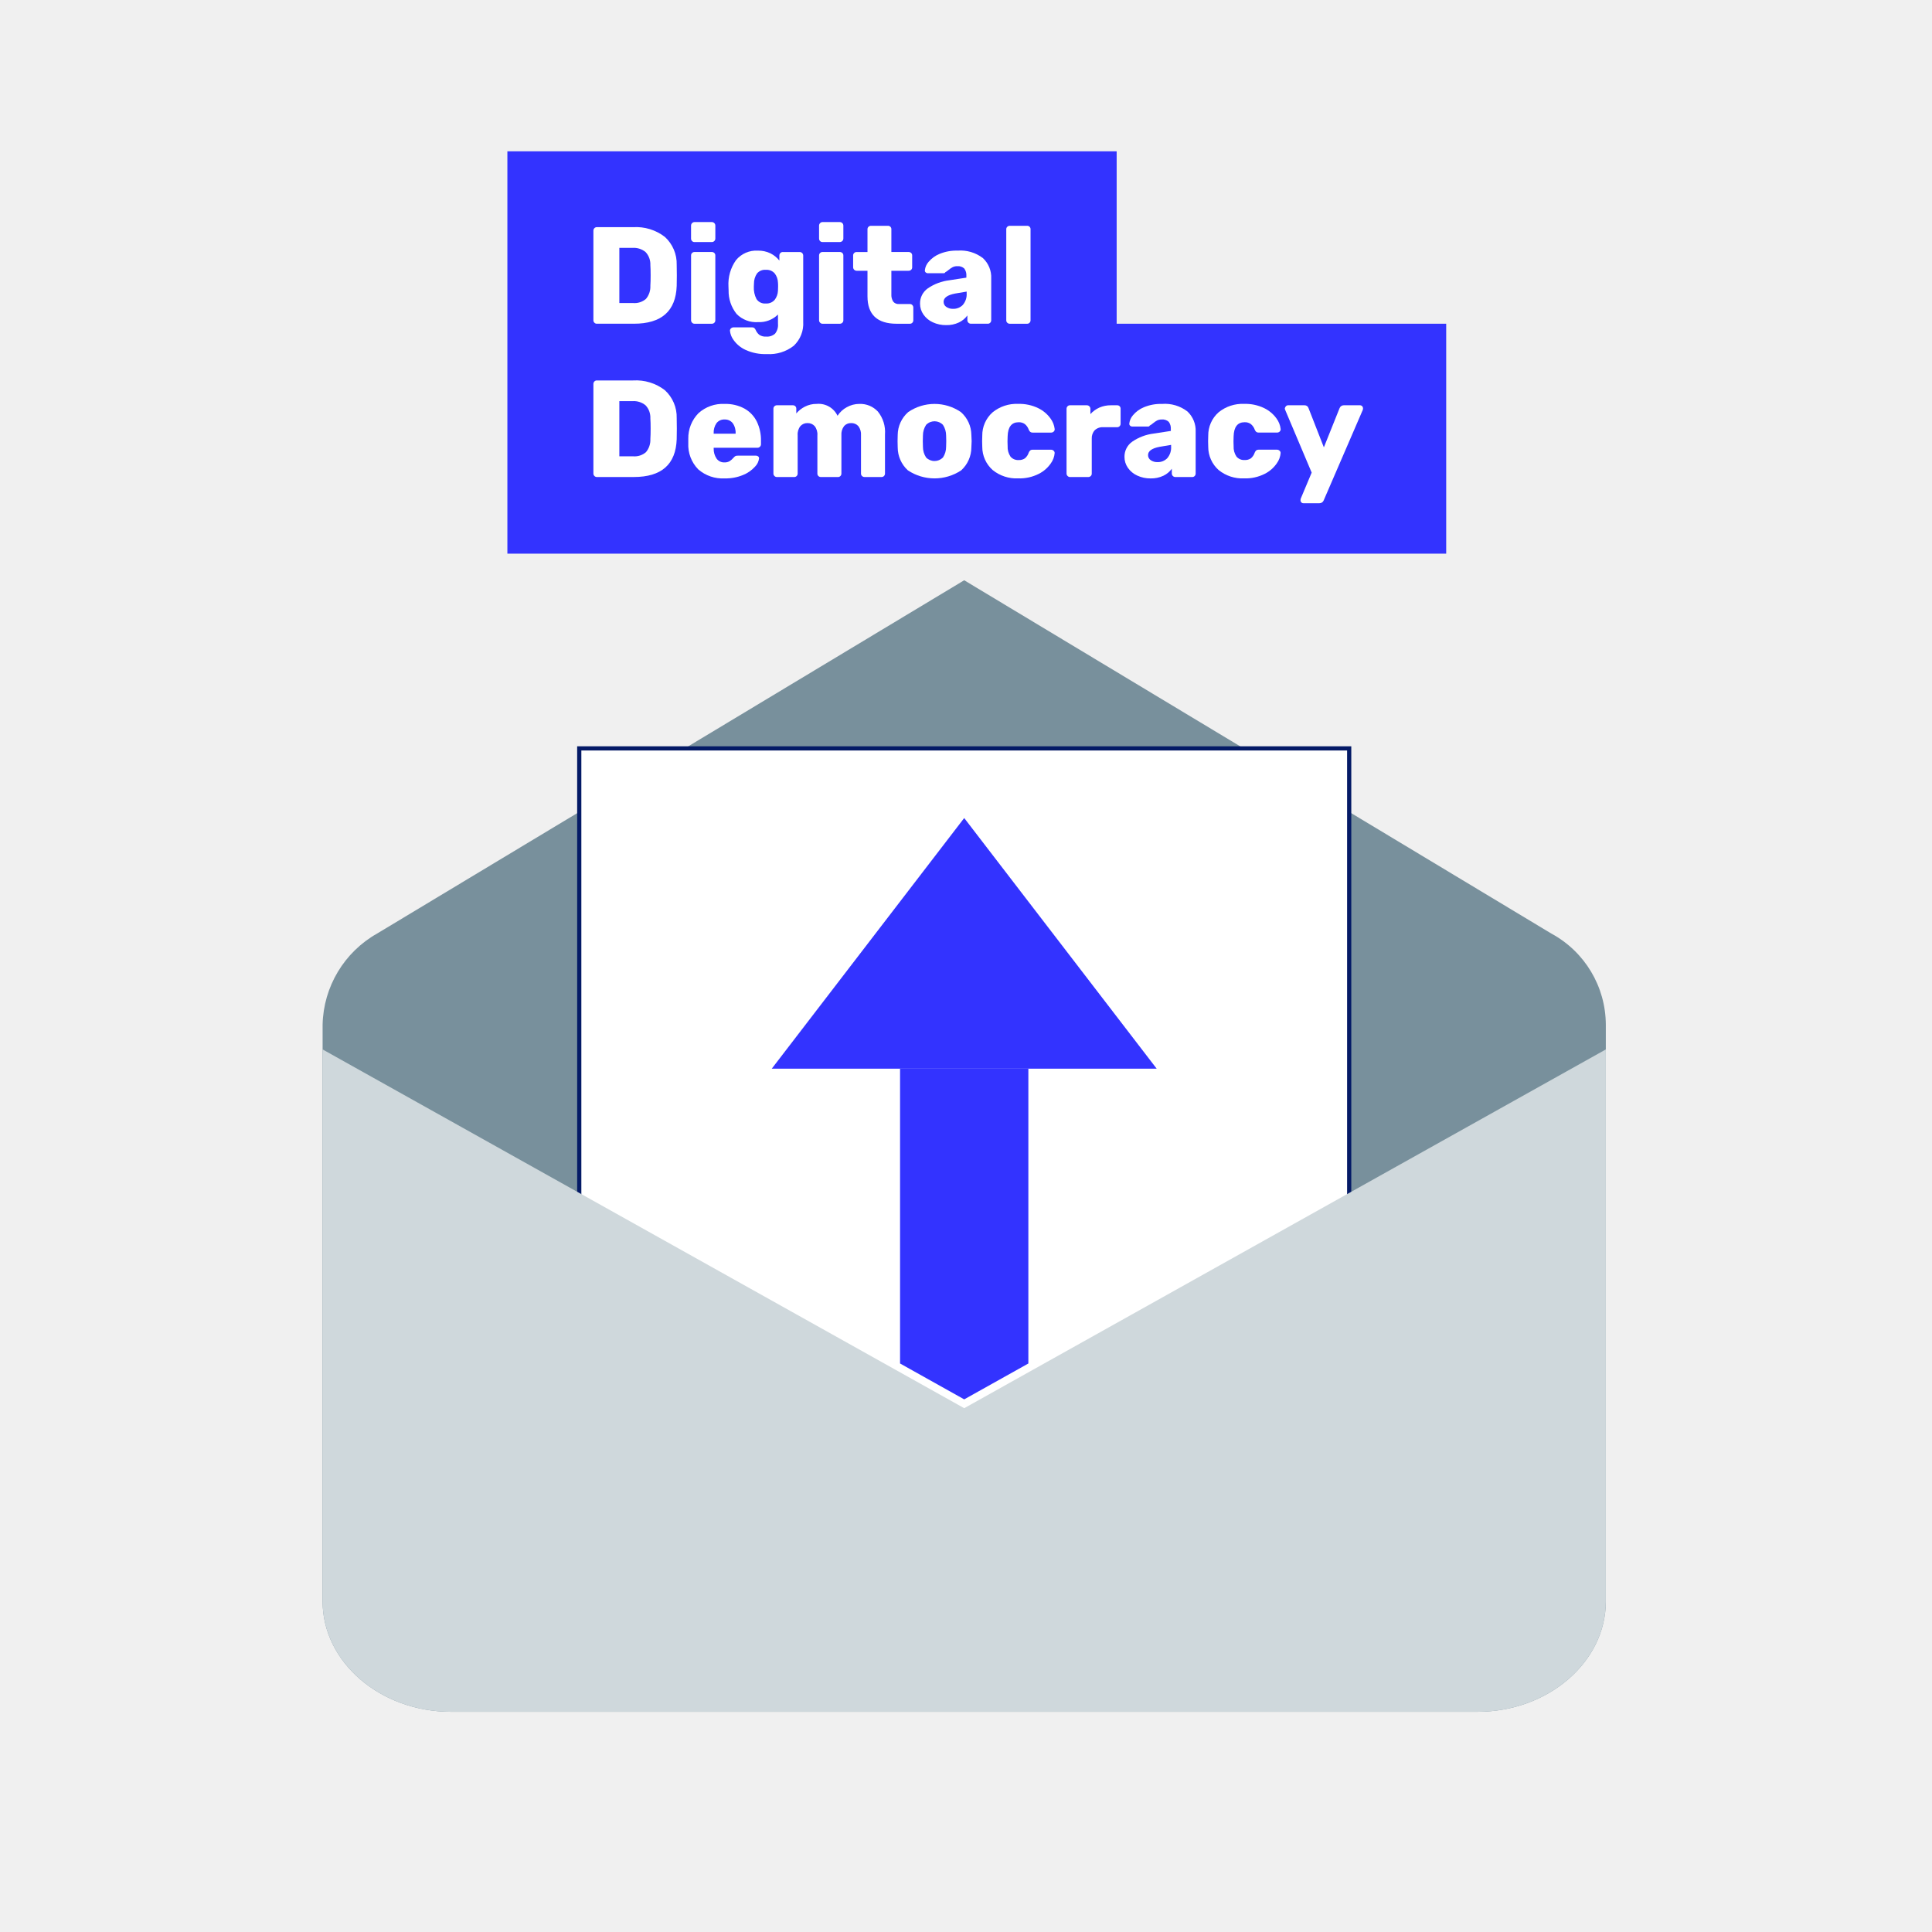
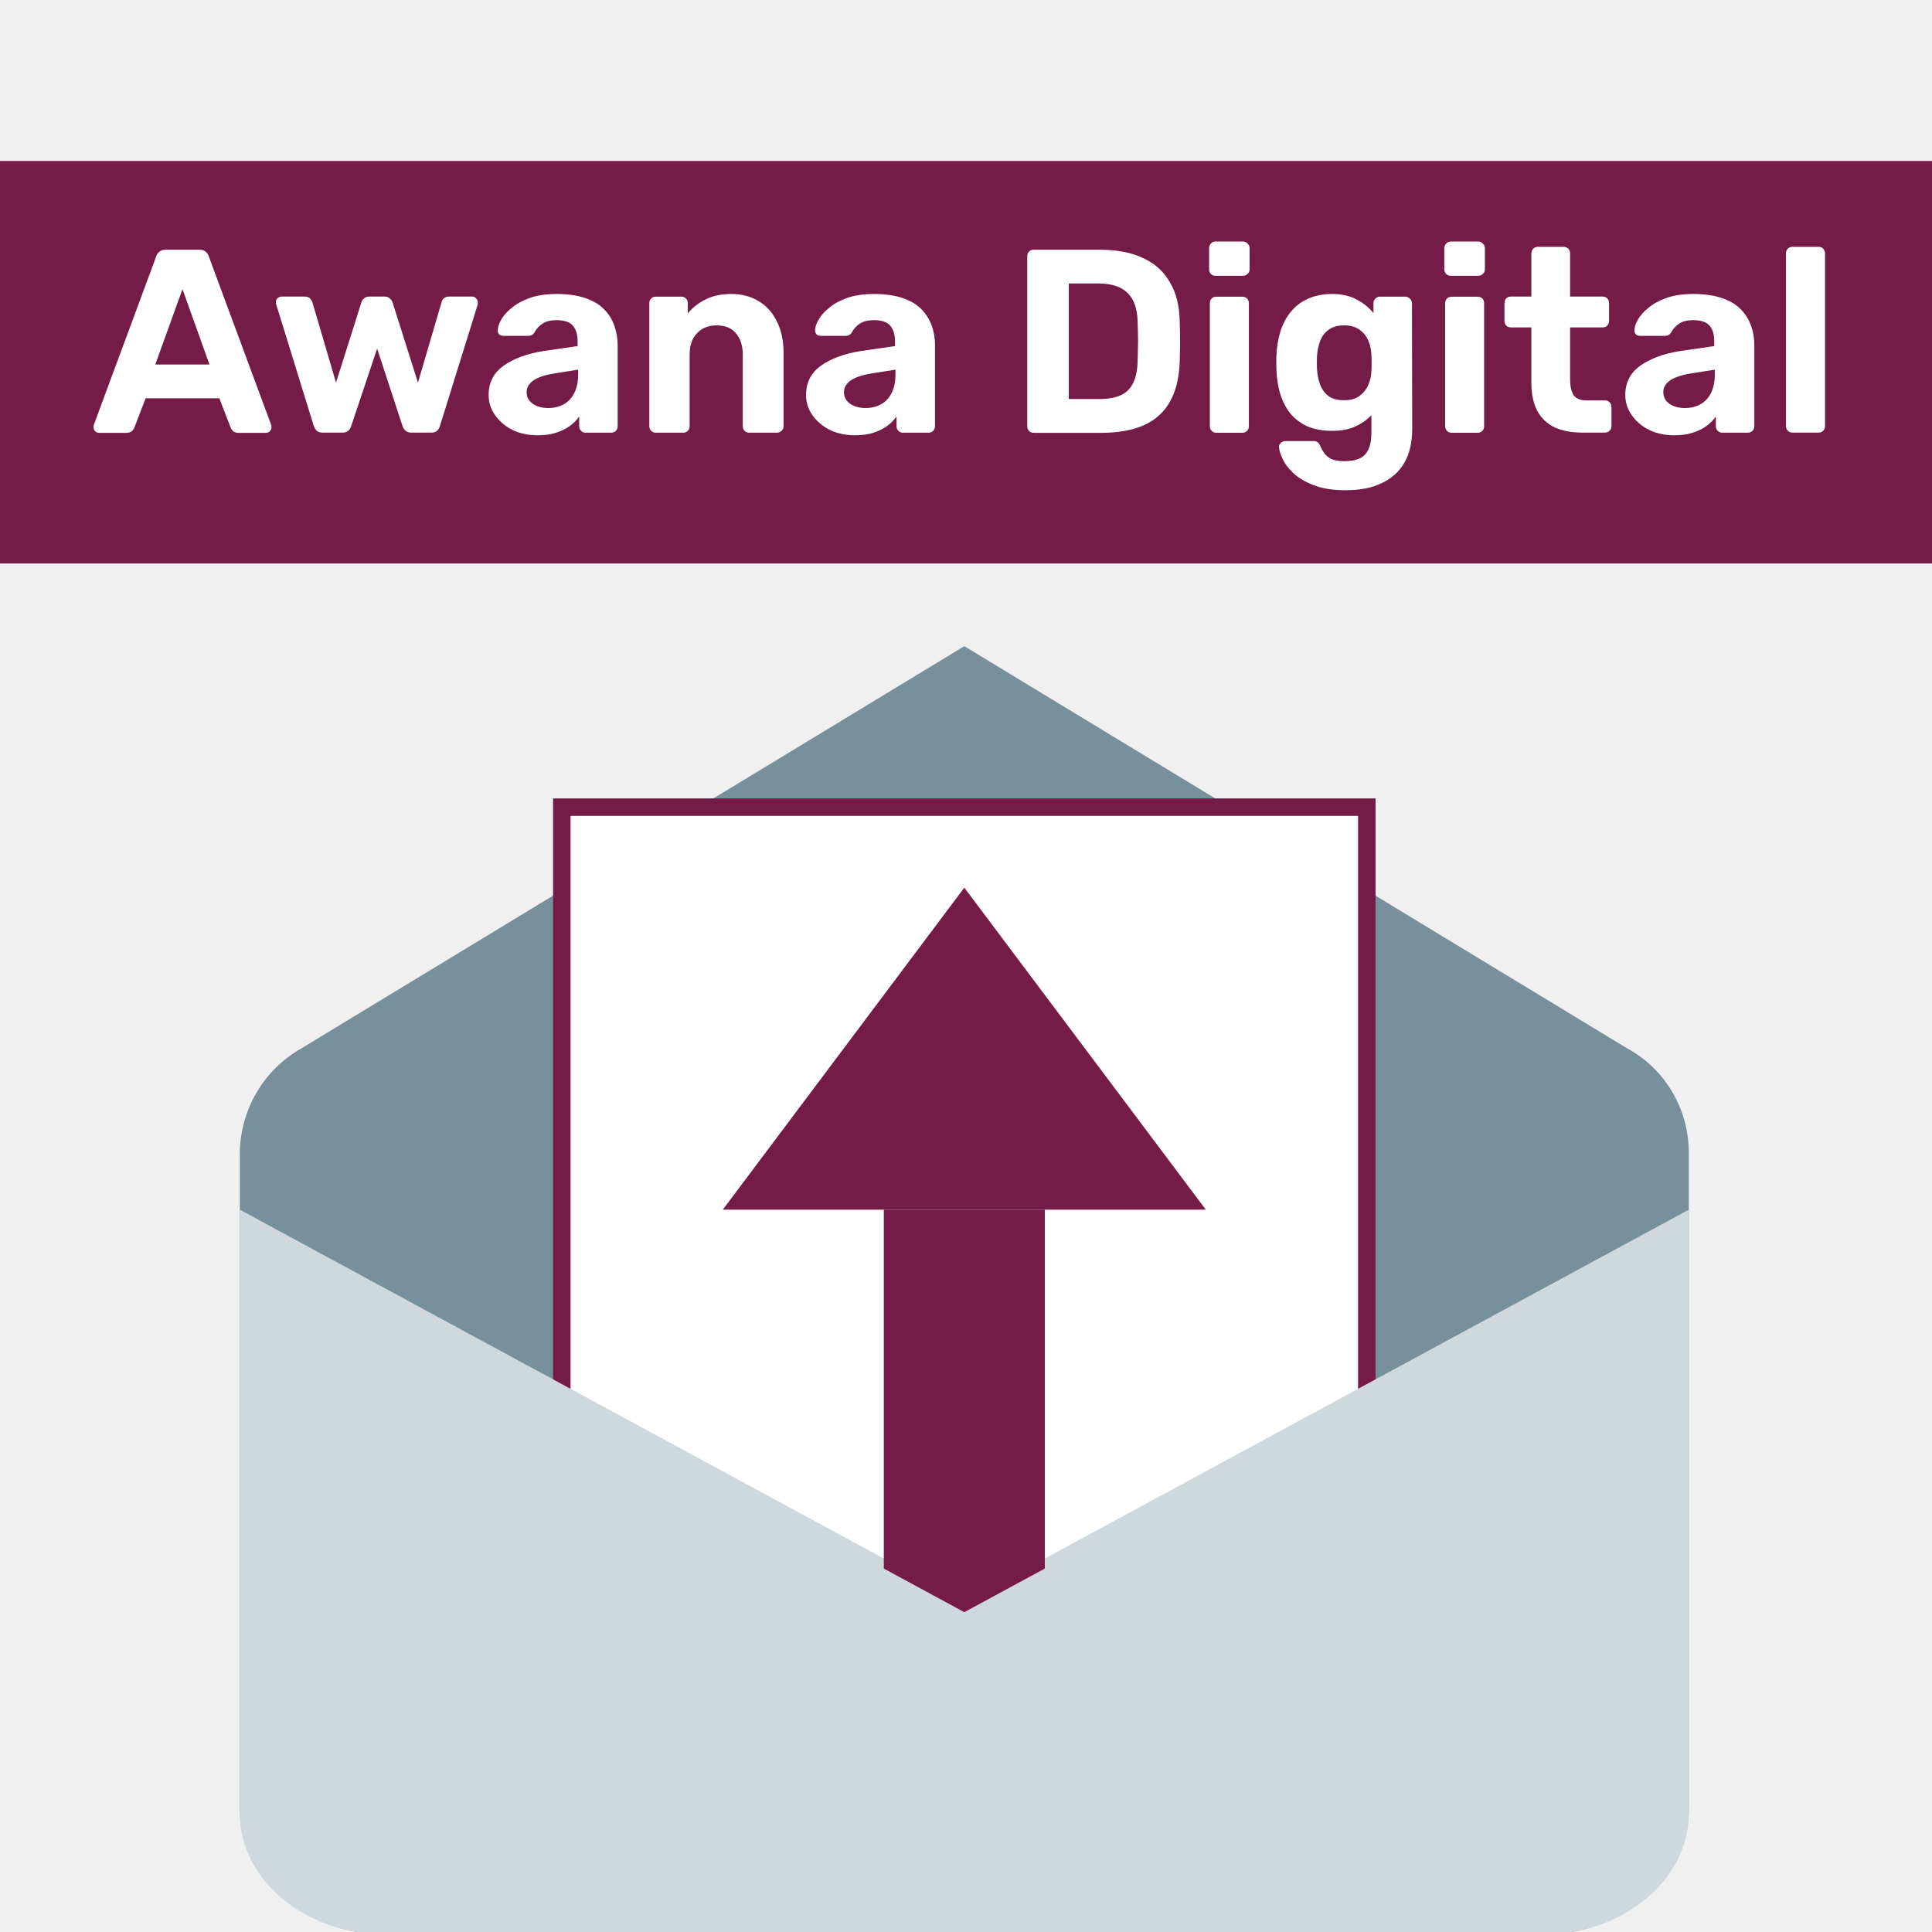
- <svg xmlns="http://www.w3.org/2000/svg" id="icons" width="100" height="100" viewBox="0 0 100 100">
-   <path d="M76.475,88.602H23.34c-3.653,0-6.642-2.571-6.642-5.714V53.033a5.557,5.557,0,0,1,2.823-4.714L49.907,30.034,80.294,48.319a5.386,5.386,0,0,1,2.823,4.714v29.855C83.117,86.03,80.128,88.602,76.475,88.602Z" fill="#78909c" />
-   <path d="M29.982,38.737H69.834V77.174H29.982Z" fill="#fff" stroke="#041a66" stroke-miterlimit="10" stroke-width="0.217" />
-   <path d="M49.907,42.341,39.945,55.316h19.926Z" fill="#33f" />
-   <path d="M76.475,88.602H23.34c-3.653,0-6.642-2.571-6.642-5.714V54.318l33.21,18.57,33.21-18.57V82.888C83.117,86.03,80.128,88.602,76.475,88.602Z" fill="#cfd8dc" />
-   <path d="M49.907,72.431l3.321-1.857V55.316H46.587V70.574Z" fill="#33f" />
-   <polygon points="57.798 16.756 57.798 7.832 26.262 7.832 26.262 16.756 26.262 17.749 26.262 28.657 74.855 28.657 74.855 16.756 57.798 16.756" fill="#33f" />
-   <path d="M30.767,16.704a.172.172,0,0,1-.053-.125V11.944a.185.185,0,0,1,.05-.132.168.168,0,0,1,.128-.054H32.77a2.443,2.443,0,0,1,1.642.503,1.883,1.883,0,0,1,.614,1.446q.007.207.007.55t-.007.543q-.071,1.957-2.221,1.956H30.892A.171.171,0,0,1,30.767,16.704Zm2.003-1.018a.905.905,0,0,0,.664-.214.984.984,0,0,0,.229-.685q.014-.207.014-.536t-.014-.528a.929.929,0,0,0-.246-.675.962.962,0,0,0-.682-.218h-.678v2.856Z" fill="#fff" />
-   <path d="M35.819,12.476a.186.186,0,0,1-.05-.132V11.68a.18.18,0,0,1,.053-.132.172.172,0,0,1,.125-.054H36.84a.183.183,0,0,1,.186.18v.67a.182.182,0,0,1-.179.185h-.899A.168.168,0,0,1,35.819,12.476Zm.004,4.227a.172.172,0,0,1-.053-.125V13.222a.168.168,0,0,1,.053-.129.178.178,0,0,1,.125-.05H36.84a.186.186,0,0,1,.132.05.168.168,0,0,1,.053.129v3.356a.168.168,0,0,1-.053.129.186.186,0,0,1-.132.05h-.892a.172.172,0,0,1-.125-.053Z" fill="#fff" />
-   <path d="M38.582,18.107a1.554,1.554,0,0,1-.614-.51.959.959,0,0,1-.186-.482.156.156,0,0,1,.057-.121.19.19,0,0,1,.129-.05h.957a.187.187,0,0,1,.114.032.283.283,0,0,1,.079.111.641.641,0,0,0,.186.246.58.58,0,0,0,.357.089.612.612,0,0,0,.457-.153.715.715,0,0,0,.15-.511v-.478a1.37,1.37,0,0,1-1.035.393,1.419,1.419,0,0,1-1.103-.418,1.895,1.895,0,0,1-.418-1.232l-.007-.193a2.146,2.146,0,0,1,.389-1.364,1.363,1.363,0,0,1,1.139-.493,1.42,1.42,0,0,1,.643.139,1.352,1.352,0,0,1,.464.375v-.257a.187.187,0,0,1,.05-.132.168.168,0,0,1,.128-.054h.871a.183.183,0,0,1,.185.18V16.65a1.567,1.567,0,0,1-.492,1.249,2.044,2.044,0,0,1-1.385.428A2.43,2.43,0,0,1,38.582,18.107Zm1.514-2.585a.828.828,0,0,0,.171-.471,1.962,1.962,0,0,0,.007-.214,1.846,1.846,0,0,0-.007-.214.82.82,0,0,0-.171-.475.558.558,0,0,0-.457-.182.535.535,0,0,0-.457.189.923.923,0,0,0-.157.525l-.007.157a1.267,1.267,0,0,0,.136.639.514.514,0,0,0,.485.232A.552.552,0,0,0,40.096,15.521Z" fill="#fff" />
-   <path d="M42.445,12.476a.185.185,0,0,1-.05-.132V11.68a.179.179,0,0,1,.054-.132.171.171,0,0,1,.125-.054h.892a.183.183,0,0,1,.186.18v.669a.183.183,0,0,1-.18.185h-.898A.167.167,0,0,1,42.445,12.476Zm.004,4.227a.172.172,0,0,1-.054-.125V13.222a.168.168,0,0,1,.054-.129.177.177,0,0,1,.125-.05h.892a.188.188,0,0,1,.132.05.168.168,0,0,1,.054.129v3.356a.169.169,0,0,1-.054.129.187.187,0,0,1-.132.05h-.892a.171.171,0,0,1-.125-.053Z" fill="#fff" />
-   <path d="M44.901,15.336v-1.321h-.564a.183.183,0,0,1-.179-.178v-.614a.168.168,0,0,1,.054-.129.178.178,0,0,1,.125-.05h.564v-1.178a.169.169,0,0,1,.054-.129.179.179,0,0,1,.125-.05h.878a.171.171,0,0,1,.179.163q0,.008,0,.015v1.178h.892a.186.186,0,0,1,.132.05.168.168,0,0,1,.053.129v.614a.168.168,0,0,1-.053.129.187.187,0,0,1-.132.05h-.892v1.214a.644.644,0,0,0,.093.379.344.344,0,0,0,.3.128h.564a.169.169,0,0,1,.129.054.187.187,0,0,1,.05.132v.657a.179.179,0,0,1-.05.125.169.169,0,0,1-.129.053H46.415Q44.901,16.757,44.901,15.336Z" fill="#fff" />
-   <path d="M48.282,16.682a1.176,1.176,0,0,1-.486-.404.979.979,0,0,1-.175-.564.944.944,0,0,1,.403-.789,2.493,2.493,0,0,1,1.11-.418l.885-.136v-.086a.575.575,0,0,0-.107-.386.467.467,0,0,0-.364-.121.516.516,0,0,0-.239.05,1.284,1.284,0,0,0-.218.15.881.881,0,0,1-.164.114.083.083,0,0,1-.071.05h-.828a.16.16,0,0,1-.118-.046.129.129,0,0,1-.039-.111.783.783,0,0,1,.193-.432,1.459,1.459,0,0,1,.564-.41,2.265,2.265,0,0,1,.935-.171,1.905,1.905,0,0,1,1.314.389,1.353,1.353,0,0,1,.428,1.053V16.578a.178.178,0,0,1-.05.125.168.168,0,0,1-.129.053H50.25a.183.183,0,0,1-.179-.178v-.25a1.153,1.153,0,0,1-.435.361,1.469,1.469,0,0,1-.664.139A1.596,1.596,0,0,1,48.282,16.682Zm1.556-.903a.839.839,0,0,0,.196-.6V15.093l-.593.1q-.6.114-.6.428a.31.31,0,0,0,.139.264.579.579,0,0,0,.346.1A.673.673,0,0,0,49.839,15.779Z" fill="#fff" />
-   <path d="M52.138,16.707a.168.168,0,0,1-.054-.129V11.866a.169.169,0,0,1,.054-.129.187.187,0,0,1,.132-.05h.892a.171.171,0,0,1,.179.164c0,.005,0,.01,0,.015v4.713a.179.179,0,0,1-.05.125.168.168,0,0,1-.129.053H52.27A.186.186,0,0,1,52.138,16.707Z" fill="#fff" />
-   <path d="M30.767,24.637a.172.172,0,0,1-.053-.125V19.878a.185.185,0,0,1,.05-.132.167.167,0,0,1,.128-.054H32.77a2.443,2.443,0,0,1,1.642.503,1.883,1.883,0,0,1,.614,1.446q.007.207.007.55t-.007.543q-.071,1.957-2.221,1.956H30.892A.172.172,0,0,1,30.767,24.637Zm2.003-1.018a.904.904,0,0,0,.664-.214.985.985,0,0,0,.229-.685q.014-.207.014-.536t-.014-.528a.929.929,0,0,0-.246-.675.962.962,0,0,0-.682-.218h-.678v2.856Z" fill="#fff" />
-   <path d="M36.14,24.294a1.815,1.815,0,0,1-.514-1.36v-.221a1.842,1.842,0,0,1,.528-1.328,1.871,1.871,0,0,1,1.349-.478,2.04,2.04,0,0,1,1.039.246,1.563,1.563,0,0,1,.636.678,2.212,2.212,0,0,1,.21.982v.178a.183.183,0,0,1-.18.186H36.94V23.22a.894.894,0,0,0,.15.518.473.473,0,0,0,.407.196.494.494,0,0,0,.275-.068.953.953,0,0,0,.196-.175.381.381,0,0,1,.104-.089.325.325,0,0,1,.125-.017h.935a.166.166,0,0,1,.111.039.121.121,0,0,1,.046.096.727.727,0,0,1-.211.436,1.668,1.668,0,0,1-.614.428,2.343,2.343,0,0,1-.953.178A1.926,1.926,0,0,1,36.14,24.294Zm1.935-1.846V22.434a.838.838,0,0,0-.15-.532.507.507,0,0,0-.421-.189.497.497,0,0,0-.418.189.853.853,0,0,0-.146.532v.014Z" fill="#fff" />
-   <path d="M40.085,24.637a.172.172,0,0,1-.053-.125V21.156a.168.168,0,0,1,.053-.129.178.178,0,0,1,.125-.05h.828a.171.171,0,0,1,.178.164.14.14,0,0,1,0,.015v.243a1.429,1.429,0,0,1,.443-.35,1.297,1.297,0,0,1,.614-.143,1.086,1.086,0,0,1,1.078.614,1.301,1.301,0,0,1,.478-.443,1.327,1.327,0,0,1,.657-.171,1.241,1.241,0,0,1,.953.396,1.682,1.682,0,0,1,.368,1.182v2.028a.178.178,0,0,1-.05.125.168.168,0,0,1-.128.053h-.878a.186.186,0,0,1-.132-.05.167.167,0,0,1-.054-.129V22.535a.704.704,0,0,0-.139-.482.481.481,0,0,0-.375-.154.464.464,0,0,0-.361.154.704.704,0,0,0-.139.482v1.978a.178.178,0,0,1-.05.125.168.168,0,0,1-.129.053h-.879a.186.186,0,0,1-.132-.05.168.168,0,0,1-.053-.129V22.535a.69.69,0,0,0-.143-.482.484.484,0,0,0-.371-.154.475.475,0,0,0-.364.154.678.678,0,0,0-.143.475v1.985a.178.178,0,0,1-.05.125.168.168,0,0,1-.129.053H40.21A.172.172,0,0,1,40.085,24.637Z" fill="#fff" />
-   <path d="M46.99,24.344a1.614,1.614,0,0,1-.525-1.188q-.007-.093-.007-.321t.007-.322a1.599,1.599,0,0,1,.539-1.181,2.412,2.412,0,0,1,2.735,0,1.599,1.599,0,0,1,.539,1.181q.014.186.014.322c0,.09-.005.198-.014.321a1.615,1.615,0,0,1-.525,1.188A2.494,2.494,0,0,1,46.99,24.344Zm1.817-.664a.999.999,0,0,0,.164-.561c.005-.048.007-.143.007-.285s-.002-.238-.007-.286a1.005,1.005,0,0,0-.164-.557.604.604,0,0,0-.854-.018l-.018.018a1.003,1.003,0,0,0-.164.557l-.007.286.007.285a.998.998,0,0,0,.164.561.612.612,0,0,0,.866.006Z" fill="#fff" />
-   <path d="M51.381,24.33a1.604,1.604,0,0,1-.539-1.203l-.007-.286.007-.293a1.589,1.589,0,0,1,.535-1.207,1.956,1.956,0,0,1,1.321-.436,2.224,2.224,0,0,1,1.042.222,1.69,1.69,0,0,1,.628.525,1.128,1.128,0,0,1,.222.554.154.154,0,0,1-.05.132.192.192,0,0,1-.136.053h-.957a.186.186,0,0,1-.121-.036.321.321,0,0,1-.078-.114.651.651,0,0,0-.204-.293.519.519,0,0,0-.318-.093q-.55,0-.571.729l-.007.271.007.236a.884.884,0,0,0,.15.546.512.512,0,0,0,.421.175.527.527,0,0,0,.325-.089.653.653,0,0,0,.196-.296.321.321,0,0,1,.078-.114.184.184,0,0,1,.121-.036h.957a.19.19,0,0,1,.129.05.155.155,0,0,1,.057.121,1.05,1.05,0,0,1-.196.532,1.664,1.664,0,0,1-.625.546,2.2,2.2,0,0,1-1.071.235A1.951,1.951,0,0,1,51.381,24.33Z" fill="#fff" />
-   <path d="M55.258,24.637a.172.172,0,0,1-.054-.125V21.163a.186.186,0,0,1,.05-.132.168.168,0,0,1,.128-.054h.871a.183.183,0,0,1,.186.18v.277a1.362,1.362,0,0,1,.468-.339,1.464,1.464,0,0,1,.596-.118h.321a.171.171,0,0,1,.178.164c0,.005,0,.01,0,.015v.778a.178.178,0,0,1-.05.125.169.169,0,0,1-.129.053h-.721a.586.586,0,0,0-.439.157.606.606,0,0,0-.154.442V24.512a.168.168,0,0,1-.053.129.187.187,0,0,1-.132.05h-.943A.172.172,0,0,1,55.258,24.637Z" fill="#fff" />
-   <path d="M58.864,24.616a1.178,1.178,0,0,1-.486-.404.981.981,0,0,1-.175-.564.943.943,0,0,1,.404-.789,2.494,2.494,0,0,1,1.11-.418l.885-.136V22.22a.575.575,0,0,0-.107-.386.467.467,0,0,0-.364-.121.517.517,0,0,0-.239.05,1.289,1.289,0,0,0-.218.15.867.867,0,0,1-.164.114.083.083,0,0,1-.071.05H58.61a.159.159,0,0,1-.118-.046.129.129,0,0,1-.039-.111.782.782,0,0,1,.193-.432,1.456,1.456,0,0,1,.564-.41,2.265,2.265,0,0,1,.935-.171,1.905,1.905,0,0,1,1.314.389,1.353,1.353,0,0,1,.428,1.053v2.164a.177.177,0,0,1-.05.125.168.168,0,0,1-.129.053h-.877a.183.183,0,0,1-.178-.178v-.25a1.154,1.154,0,0,1-.435.361,1.471,1.471,0,0,1-.664.139A1.598,1.598,0,0,1,58.864,24.616Zm1.556-.903a.84.84,0,0,0,.196-.6V23.027l-.593.1q-.6.114-.6.428a.31.31,0,0,0,.139.264.578.578,0,0,0,.346.1A.672.672,0,0,0,60.421,23.713Z" fill="#fff" />
-   <path d="M63.077,24.33a1.604,1.604,0,0,1-.539-1.203l-.007-.286.007-.293a1.588,1.588,0,0,1,.536-1.207,1.955,1.955,0,0,1,1.321-.436,2.225,2.225,0,0,1,1.042.221,1.693,1.693,0,0,1,.628.525,1.128,1.128,0,0,1,.221.554.154.154,0,0,1-.05.132.192.192,0,0,1-.136.053H65.144a.185.185,0,0,1-.121-.036.321.321,0,0,1-.078-.114.652.652,0,0,0-.204-.293.518.518,0,0,0-.318-.093q-.55,0-.571.729l-.007.271.007.236a.885.885,0,0,0,.15.546.511.511,0,0,0,.421.175.527.527,0,0,0,.325-.089.653.653,0,0,0,.196-.296.318.318,0,0,1,.078-.114.184.184,0,0,1,.121-.036h.957a.191.191,0,0,1,.128.05.155.155,0,0,1,.057.121,1.049,1.049,0,0,1-.196.532,1.663,1.663,0,0,1-.625.546,2.2,2.2,0,0,1-1.071.236A1.95,1.95,0,0,1,63.077,24.33Z" fill="#fff" />
-   <path d="M67.357,26.004a.146.146,0,0,1-.043-.107.29.29,0,0,1,.014-.093l.564-1.342L66.522,21.22a.274.274,0,0,1-.021-.079.222.222,0,0,1,.061-.118.152.152,0,0,1,.111-.046h.85a.208.208,0,0,1,.207.15l.793,2.028.813-2.028a.229.229,0,0,1,.214-.15h.843a.152.152,0,0,1,.111.046.144.144,0,0,1,.046.104.301.301,0,0,1-.014.093l-2.021,4.677a.233.233,0,0,1-.222.15h-.828A.145.145,0,0,1,67.357,26.004Z" fill="#fff" />
+ <svg xmlns="http://www.w3.org/2000/svg" width="24" height="24" viewBox="0 0 24 24" fill="none">
+   <g clip-path="url(#clip0_6455_3550)">
+     <path d="M19.179 24.027H4.779C3.789 24.027 2.979 23.325 2.979 22.466V14.31C2.984 14.047 3.058 13.79 3.192 13.564C3.326 13.339 3.516 13.152 3.744 13.023L11.979 8.027L20.213 13.023C20.444 13.148 20.637 13.334 20.771 13.561C20.906 13.787 20.977 14.046 20.979 14.31V22.466C20.979 23.325 20.169 24.027 19.179 24.027Z" fill="#78909C" />
+     <path d="M6.979 10.027H16.979V21.027H6.979V10.027Z" fill="white" stroke="#741B47" stroke-width="0.217" stroke-miterlimit="10" />
+     <path d="M11.979 11.027L8.979 15.027H14.979L11.979 11.027Z" fill="#741B47" />
+     <path d="M19.178 24.027H4.778C3.789 24.027 2.979 23.352 2.979 22.527V15.027L11.979 19.902L20.979 15.027V22.527C20.978 23.352 20.168 24.027 19.178 24.027Z" fill="#CFD8DC" />
+     <path d="M11.979 20.027L12.979 19.485V15.027H10.979V19.485L11.979 20.027Z" fill="#741B47" />
+     <rect y="2" width="24" height="5" fill="#741B47" />
+     <path d="M22.268 5.374C22.244 5.374 22.224 5.366 22.209 5.351C22.194 5.336 22.186 5.316 22.186 5.293V3.148C22.186 3.124 22.194 3.104 22.209 3.089C22.224 3.074 22.244 3.066 22.268 3.066H22.593C22.614 3.066 22.633 3.074 22.648 3.089C22.663 3.104 22.671 3.124 22.671 3.148V5.293C22.671 5.316 22.663 5.336 22.648 5.351C22.633 5.366 22.614 5.374 22.593 5.374H22.268Z" fill="white" />
+     <path d="M20.798 5.407C20.683 5.407 20.58 5.386 20.489 5.342C20.398 5.297 20.326 5.236 20.272 5.16C20.218 5.085 20.19 5 20.19 4.907C20.19 4.753 20.252 4.632 20.376 4.543C20.501 4.454 20.666 4.393 20.87 4.361L21.295 4.299V4.241C21.295 4.156 21.276 4.091 21.237 4.046C21.198 4 21.13 3.977 21.032 3.977C20.961 3.977 20.903 3.991 20.86 4.02C20.817 4.048 20.783 4.085 20.759 4.13C20.742 4.158 20.717 4.172 20.684 4.172H20.376C20.352 4.172 20.333 4.166 20.32 4.153C20.307 4.138 20.302 4.12 20.304 4.101C20.304 4.064 20.318 4.021 20.346 3.971C20.375 3.921 20.418 3.872 20.476 3.825C20.535 3.775 20.61 3.734 20.701 3.701C20.792 3.669 20.903 3.652 21.035 3.652C21.172 3.652 21.289 3.669 21.386 3.701C21.484 3.734 21.562 3.779 21.62 3.838C21.679 3.896 21.722 3.964 21.75 4.042C21.779 4.118 21.793 4.201 21.793 4.289V5.294C21.793 5.317 21.785 5.337 21.77 5.352C21.755 5.367 21.735 5.375 21.711 5.375H21.393C21.371 5.375 21.353 5.367 21.338 5.352C21.323 5.337 21.315 5.317 21.315 5.294V5.173C21.287 5.215 21.249 5.254 21.201 5.29C21.154 5.325 21.096 5.353 21.029 5.375C20.964 5.397 20.887 5.407 20.798 5.407ZM20.928 5.069C21 5.069 21.064 5.054 21.12 5.024C21.176 4.994 21.221 4.947 21.253 4.884C21.286 4.821 21.302 4.742 21.302 4.647V4.592L21 4.64C20.883 4.66 20.797 4.689 20.743 4.728C20.689 4.767 20.662 4.815 20.662 4.871C20.662 4.912 20.674 4.948 20.697 4.978C20.723 5.009 20.757 5.031 20.798 5.047C20.839 5.062 20.883 5.069 20.928 5.069Z" fill="white" />
+     <path d="M19.657 5.374C19.523 5.374 19.408 5.352 19.312 5.309C19.217 5.263 19.145 5.194 19.095 5.101C19.047 5.008 19.023 4.891 19.023 4.75V4.067H18.77C18.746 4.067 18.726 4.06 18.711 4.045C18.696 4.029 18.689 4.01 18.689 3.986V3.765C18.689 3.741 18.696 3.722 18.711 3.707C18.726 3.691 18.746 3.684 18.77 3.684H19.023V3.148C19.023 3.124 19.031 3.104 19.046 3.089C19.063 3.074 19.083 3.066 19.105 3.066H19.423C19.447 3.066 19.466 3.074 19.482 3.089C19.497 3.104 19.504 3.124 19.504 3.148V3.684H19.91C19.932 3.684 19.951 3.691 19.966 3.707C19.981 3.722 19.988 3.741 19.988 3.765V3.986C19.988 4.01 19.981 4.029 19.966 4.045C19.951 4.06 19.932 4.067 19.91 4.067H19.504V4.711C19.504 4.793 19.518 4.858 19.547 4.906C19.577 4.951 19.629 4.974 19.703 4.974H19.94C19.961 4.974 19.98 4.982 19.995 4.997C20.01 5.012 20.018 5.03 20.018 5.052V5.293C20.018 5.316 20.01 5.336 19.995 5.351C19.98 5.366 19.961 5.374 19.94 5.374H19.657Z" fill="white" />
+     <path d="M18.03 5.376C18.009 5.376 17.99 5.368 17.975 5.353C17.96 5.338 17.952 5.318 17.952 5.295V3.767C17.952 3.743 17.96 3.724 17.975 3.708C17.99 3.693 18.009 3.686 18.03 3.686H18.355C18.379 3.686 18.398 3.693 18.414 3.708C18.429 3.724 18.436 3.743 18.436 3.767V5.295C18.436 5.318 18.429 5.338 18.414 5.353C18.398 5.368 18.379 5.376 18.355 5.376H18.03ZM18.02 3.426C17.999 3.426 17.98 3.418 17.965 3.403C17.95 3.388 17.942 3.368 17.942 3.345V3.084C17.942 3.061 17.95 3.041 17.965 3.026C17.98 3.009 17.999 3 18.02 3H18.362C18.386 3 18.405 3.009 18.42 3.026C18.438 3.041 18.446 3.061 18.446 3.084V3.345C18.446 3.368 18.438 3.388 18.42 3.403C18.405 3.418 18.386 3.426 18.362 3.426H18.02Z" fill="white" />
+     <path d="M16.714 6.09C16.554 6.09 16.421 6.068 16.314 6.025C16.208 5.984 16.124 5.933 16.061 5.872C16 5.814 15.957 5.755 15.931 5.697C15.905 5.638 15.891 5.593 15.889 5.56C15.886 5.536 15.894 5.517 15.911 5.502C15.929 5.486 15.948 5.479 15.97 5.479H16.318C16.337 5.479 16.353 5.483 16.366 5.492C16.381 5.503 16.393 5.52 16.402 5.544C16.413 5.57 16.428 5.597 16.448 5.625C16.467 5.655 16.496 5.68 16.535 5.7C16.576 5.719 16.631 5.729 16.698 5.729C16.774 5.729 16.837 5.718 16.886 5.697C16.936 5.675 16.973 5.638 16.997 5.586C17.023 5.534 17.036 5.464 17.036 5.375V5.157C16.984 5.213 16.918 5.26 16.838 5.297C16.76 5.334 16.663 5.352 16.548 5.352C16.436 5.352 16.336 5.335 16.249 5.3C16.165 5.263 16.095 5.212 16.038 5.147C15.982 5.08 15.938 5 15.908 4.907C15.878 4.814 15.861 4.709 15.856 4.592C15.854 4.533 15.854 4.476 15.856 4.419C15.861 4.307 15.878 4.204 15.908 4.111C15.938 4.017 15.982 3.937 16.038 3.87C16.095 3.801 16.165 3.748 16.249 3.711C16.336 3.672 16.436 3.652 16.548 3.652C16.668 3.652 16.769 3.675 16.854 3.721C16.938 3.766 17.008 3.822 17.062 3.89V3.766C17.062 3.744 17.069 3.726 17.085 3.711C17.1 3.694 17.118 3.685 17.14 3.685H17.458C17.48 3.685 17.498 3.694 17.514 3.711C17.531 3.726 17.54 3.744 17.54 3.766L17.543 5.329C17.543 5.492 17.512 5.629 17.449 5.742C17.386 5.855 17.293 5.94 17.169 5.999C17.048 6.06 16.896 6.09 16.714 6.09ZM16.698 4.972C16.776 4.972 16.839 4.955 16.886 4.92C16.936 4.883 16.973 4.838 16.997 4.783C17.021 4.727 17.034 4.669 17.036 4.608C17.038 4.584 17.039 4.55 17.039 4.507C17.039 4.462 17.038 4.427 17.036 4.403C17.034 4.342 17.021 4.285 16.997 4.231C16.973 4.175 16.936 4.129 16.886 4.094C16.839 4.06 16.776 4.042 16.698 4.042C16.616 4.042 16.55 4.061 16.503 4.098C16.455 4.132 16.421 4.179 16.399 4.237C16.377 4.296 16.364 4.36 16.36 4.429C16.358 4.481 16.358 4.532 16.36 4.582C16.364 4.653 16.377 4.718 16.399 4.777C16.421 4.835 16.455 4.883 16.503 4.92C16.55 4.955 16.616 4.972 16.698 4.972Z" fill="white" />
+     <path d="M15.107 5.376C15.086 5.376 15.067 5.368 15.052 5.353C15.037 5.338 15.029 5.318 15.029 5.295V3.767C15.029 3.743 15.037 3.724 15.052 3.708C15.067 3.693 15.086 3.686 15.107 3.686H15.432C15.456 3.686 15.476 3.693 15.491 3.708C15.506 3.724 15.514 3.743 15.514 3.767V5.295C15.514 5.318 15.506 5.338 15.491 5.353C15.476 5.368 15.456 5.376 15.432 5.376H15.107ZM15.098 3.426C15.076 3.426 15.057 3.418 15.042 3.403C15.027 3.388 15.02 3.368 15.02 3.345V3.084C15.02 3.061 15.027 3.041 15.042 3.026C15.057 3.009 15.076 3 15.098 3H15.439C15.463 3 15.482 3.009 15.497 3.026C15.515 3.041 15.523 3.061 15.523 3.084V3.345C15.523 3.368 15.515 3.388 15.497 3.403C15.482 3.418 15.463 3.426 15.439 3.426H15.098Z" fill="white" />
+     <path d="M12.842 5.377C12.818 5.377 12.799 5.369 12.784 5.354C12.768 5.339 12.761 5.319 12.761 5.295V3.183C12.761 3.159 12.768 3.139 12.784 3.124C12.799 3.109 12.818 3.102 12.842 3.102H13.658C13.874 3.102 14.055 3.136 14.2 3.206C14.346 3.273 14.456 3.372 14.532 3.505C14.61 3.635 14.651 3.796 14.655 3.989C14.658 4.084 14.659 4.168 14.659 4.239C14.659 4.311 14.658 4.393 14.655 4.486C14.649 4.688 14.609 4.854 14.535 4.987C14.462 5.119 14.353 5.217 14.21 5.282C14.067 5.345 13.889 5.377 13.674 5.377H12.842ZM13.277 4.957H13.658C13.766 4.957 13.855 4.941 13.924 4.909C13.994 4.876 14.044 4.825 14.077 4.756C14.112 4.684 14.13 4.592 14.132 4.48C14.134 4.417 14.136 4.36 14.136 4.311C14.138 4.261 14.138 4.211 14.136 4.161C14.136 4.111 14.134 4.056 14.132 3.995C14.128 3.833 14.086 3.714 14.005 3.638C13.928 3.56 13.806 3.521 13.642 3.521H13.277V4.957Z" fill="white" />
+     <path d="M10.62 5.407C10.506 5.407 10.403 5.386 10.312 5.342C10.221 5.297 10.148 5.236 10.094 5.16C10.04 5.085 10.013 5 10.013 4.907C10.013 4.753 10.074 4.632 10.198 4.543C10.324 4.454 10.488 4.393 10.692 4.361L11.118 4.299V4.241C11.118 4.156 11.098 4.091 11.059 4.046C11.02 4 10.952 3.977 10.854 3.977C10.783 3.977 10.726 3.991 10.682 4.02C10.639 4.048 10.605 4.085 10.581 4.13C10.564 4.158 10.539 4.172 10.507 4.172H10.198C10.174 4.172 10.156 4.166 10.143 4.153C10.13 4.138 10.124 4.12 10.126 4.101C10.126 4.064 10.14 4.021 10.169 3.971C10.197 3.921 10.24 3.872 10.299 3.825C10.357 3.775 10.432 3.734 10.523 3.701C10.614 3.669 10.726 3.652 10.858 3.652C10.994 3.652 11.111 3.669 11.209 3.701C11.306 3.734 11.384 3.779 11.443 3.838C11.501 3.896 11.544 3.964 11.573 4.042C11.601 4.118 11.615 4.201 11.615 4.289V5.294C11.615 5.317 11.607 5.337 11.592 5.352C11.577 5.367 11.557 5.375 11.534 5.375H11.215C11.194 5.375 11.175 5.367 11.16 5.352C11.145 5.337 11.137 5.317 11.137 5.294V5.173C11.109 5.215 11.071 5.254 11.023 5.29C10.976 5.325 10.918 5.353 10.851 5.375C10.786 5.397 10.709 5.407 10.62 5.407ZM10.75 5.069C10.822 5.069 10.886 5.054 10.942 5.024C10.998 4.994 11.043 4.947 11.075 4.884C11.108 4.821 11.124 4.742 11.124 4.647V4.592L10.822 4.64C10.705 4.66 10.619 4.689 10.565 4.728C10.511 4.767 10.484 4.815 10.484 4.871C10.484 4.912 10.496 4.948 10.52 4.978C10.546 5.009 10.579 5.031 10.62 5.047C10.662 5.062 10.705 5.069 10.75 5.069Z" fill="white" />
+     <path d="M8.144 5.375C8.123 5.375 8.104 5.367 8.089 5.352C8.074 5.337 8.066 5.317 8.066 5.294V3.766C8.066 3.742 8.074 3.723 8.089 3.708C8.104 3.692 8.123 3.685 8.144 3.685H8.463C8.487 3.685 8.506 3.692 8.521 3.708C8.537 3.723 8.544 3.742 8.544 3.766V3.893C8.6 3.824 8.673 3.766 8.762 3.721C8.851 3.675 8.959 3.652 9.087 3.652C9.215 3.652 9.326 3.682 9.422 3.74C9.519 3.796 9.595 3.88 9.649 3.99C9.705 4.099 9.734 4.231 9.734 4.387V5.294C9.734 5.317 9.725 5.337 9.708 5.352C9.692 5.367 9.674 5.375 9.652 5.375H9.308C9.284 5.375 9.265 5.367 9.249 5.352C9.234 5.337 9.227 5.317 9.227 5.294V4.406C9.227 4.292 9.198 4.203 9.142 4.14C9.088 4.075 9.008 4.042 8.902 4.042C8.8 4.042 8.719 4.075 8.658 4.14C8.597 4.203 8.567 4.292 8.567 4.406V5.294C8.567 5.317 8.559 5.337 8.544 5.352C8.529 5.367 8.511 5.375 8.489 5.375H8.144Z" fill="white" />
+     <path d="M6.678 5.407C6.563 5.407 6.46 5.386 6.369 5.342C6.278 5.297 6.206 5.236 6.152 5.16C6.097 5.085 6.07 5 6.07 4.907C6.07 4.753 6.132 4.632 6.256 4.543C6.381 4.454 6.546 4.393 6.75 4.361L7.175 4.299V4.241C7.175 4.156 7.156 4.091 7.117 4.046C7.078 4 7.01 3.977 6.912 3.977C6.841 3.977 6.783 3.991 6.74 4.02C6.696 4.048 6.663 4.085 6.639 4.13C6.622 4.158 6.597 4.172 6.564 4.172H6.256C6.232 4.172 6.213 4.166 6.2 4.153C6.187 4.138 6.182 4.12 6.184 4.101C6.184 4.064 6.198 4.021 6.226 3.971C6.254 3.921 6.298 3.872 6.356 3.825C6.415 3.775 6.49 3.734 6.581 3.701C6.672 3.669 6.783 3.652 6.915 3.652C7.052 3.652 7.169 3.669 7.266 3.701C7.364 3.734 7.442 3.779 7.5 3.838C7.559 3.896 7.602 3.964 7.63 4.042C7.658 4.118 7.673 4.201 7.673 4.289V5.294C7.673 5.317 7.665 5.337 7.65 5.352C7.635 5.367 7.615 5.375 7.591 5.375H7.273C7.251 5.375 7.233 5.367 7.218 5.352C7.202 5.337 7.195 5.317 7.195 5.294V5.173C7.167 5.215 7.129 5.254 7.081 5.29C7.033 5.325 6.976 5.353 6.909 5.375C6.844 5.397 6.767 5.407 6.678 5.407ZM6.808 5.069C6.88 5.069 6.943 5.054 7 5.024C7.056 4.994 7.101 4.947 7.133 4.884C7.166 4.821 7.182 4.742 7.182 4.647V4.592L6.88 4.64C6.763 4.66 6.677 4.689 6.623 4.728C6.569 4.767 6.542 4.815 6.542 4.871C6.542 4.912 6.553 4.948 6.577 4.978C6.603 5.009 6.637 5.031 6.678 5.047C6.719 5.062 6.763 5.069 6.808 5.069Z" fill="white" />
+     <path d="M4.005 5.374C3.975 5.374 3.951 5.366 3.934 5.351C3.919 5.336 3.907 5.316 3.898 5.292L3.433 3.788C3.429 3.777 3.427 3.766 3.427 3.755C3.427 3.736 3.433 3.719 3.446 3.706C3.461 3.691 3.479 3.684 3.498 3.684H3.784C3.812 3.684 3.834 3.691 3.849 3.706C3.864 3.722 3.874 3.736 3.879 3.749L4.174 4.753L4.49 3.755C4.494 3.74 4.504 3.725 4.519 3.71C4.536 3.692 4.56 3.684 4.59 3.684H4.776C4.806 3.684 4.829 3.692 4.844 3.71C4.861 3.725 4.872 3.74 4.876 3.755L5.192 4.753L5.487 3.749C5.489 3.736 5.498 3.722 5.513 3.706C5.531 3.691 5.552 3.684 5.578 3.684H5.864C5.884 3.684 5.9 3.691 5.913 3.706C5.928 3.719 5.936 3.736 5.936 3.755C5.936 3.766 5.935 3.777 5.933 3.788L5.465 5.292C5.458 5.316 5.446 5.336 5.429 5.351C5.414 5.366 5.391 5.374 5.361 5.374H5.11C5.08 5.374 5.056 5.366 5.039 5.351C5.021 5.336 5.008 5.316 5 5.292L4.685 4.33L4.363 5.292C4.356 5.316 4.344 5.336 4.327 5.351C4.31 5.366 4.286 5.374 4.256 5.374H4.005Z" fill="white" />
+     <path d="M1.23 5.377C1.211 5.377 1.195 5.37 1.182 5.357C1.169 5.342 1.162 5.326 1.162 5.308C1.162 5.297 1.163 5.288 1.165 5.279L1.939 3.189C1.945 3.165 1.958 3.145 1.978 3.128C1.997 3.11 2.024 3.102 2.059 3.102H2.475C2.51 3.102 2.537 3.11 2.556 3.128C2.576 3.145 2.589 3.165 2.595 3.189L3.369 5.279C3.371 5.288 3.372 5.297 3.372 5.308C3.372 5.326 3.366 5.342 3.353 5.357C3.34 5.37 3.323 5.377 3.304 5.377H2.966C2.933 5.377 2.91 5.369 2.894 5.354C2.879 5.339 2.869 5.325 2.865 5.312L2.725 4.948H1.809L1.669 5.312C1.665 5.325 1.655 5.339 1.64 5.354C1.625 5.369 1.601 5.377 1.568 5.377H1.23ZM1.929 4.528H2.602L2.267 3.592L1.929 4.528Z" fill="white" />
+   </g>
+   <defs>
+     <clipPath id="clip0_6455_3550">
+       <rect width="24" height="24" fill="white" />
+     </clipPath>
+   </defs>
</svg>
